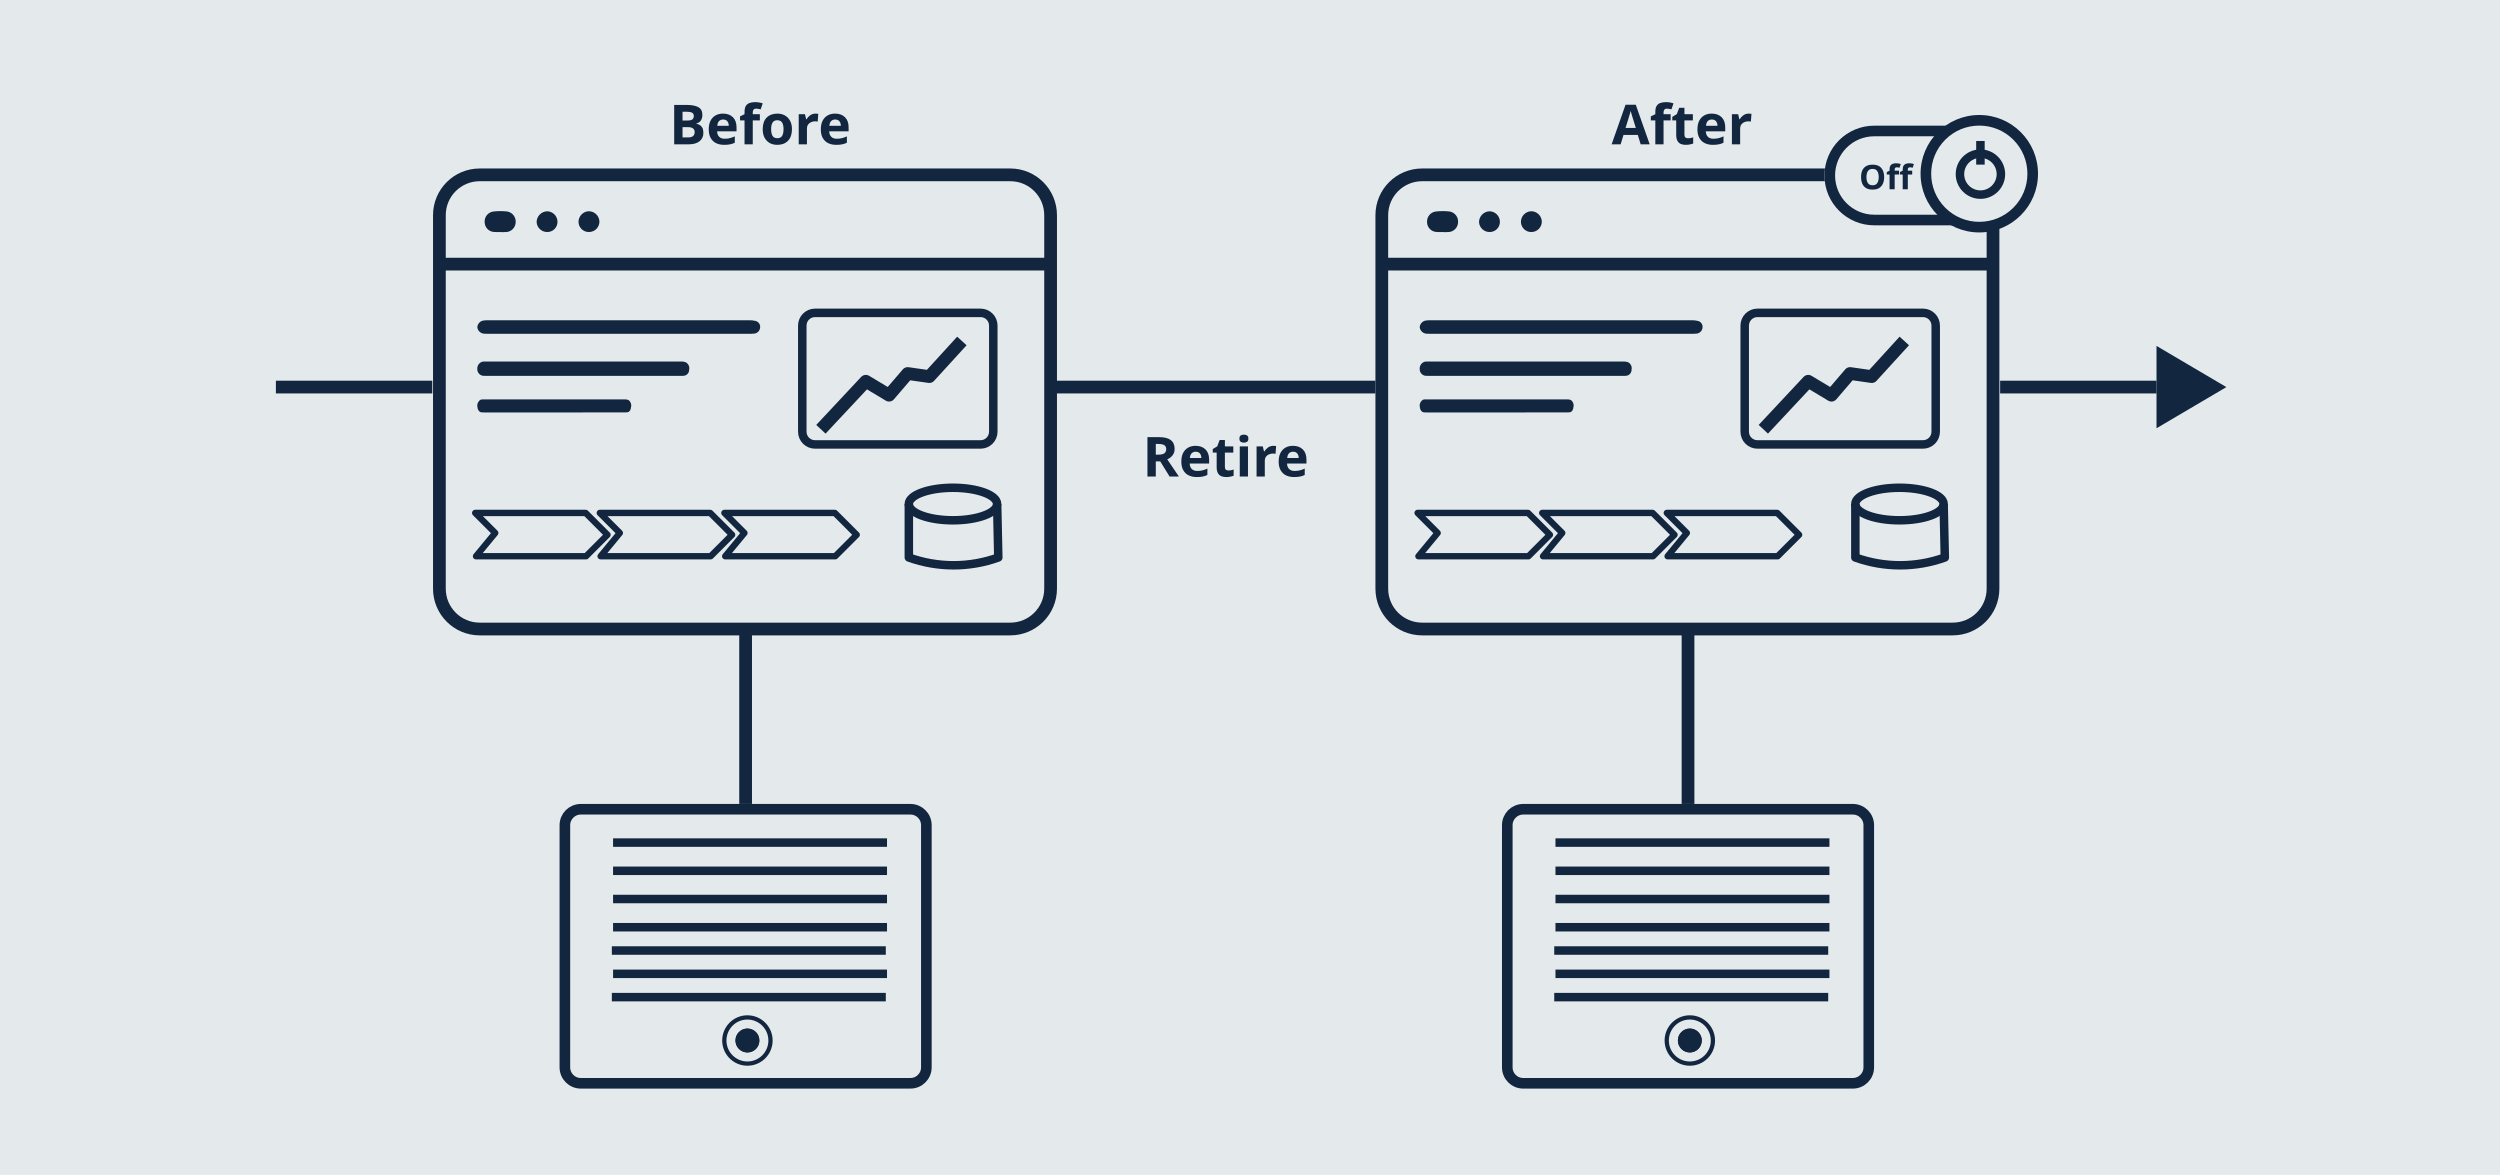
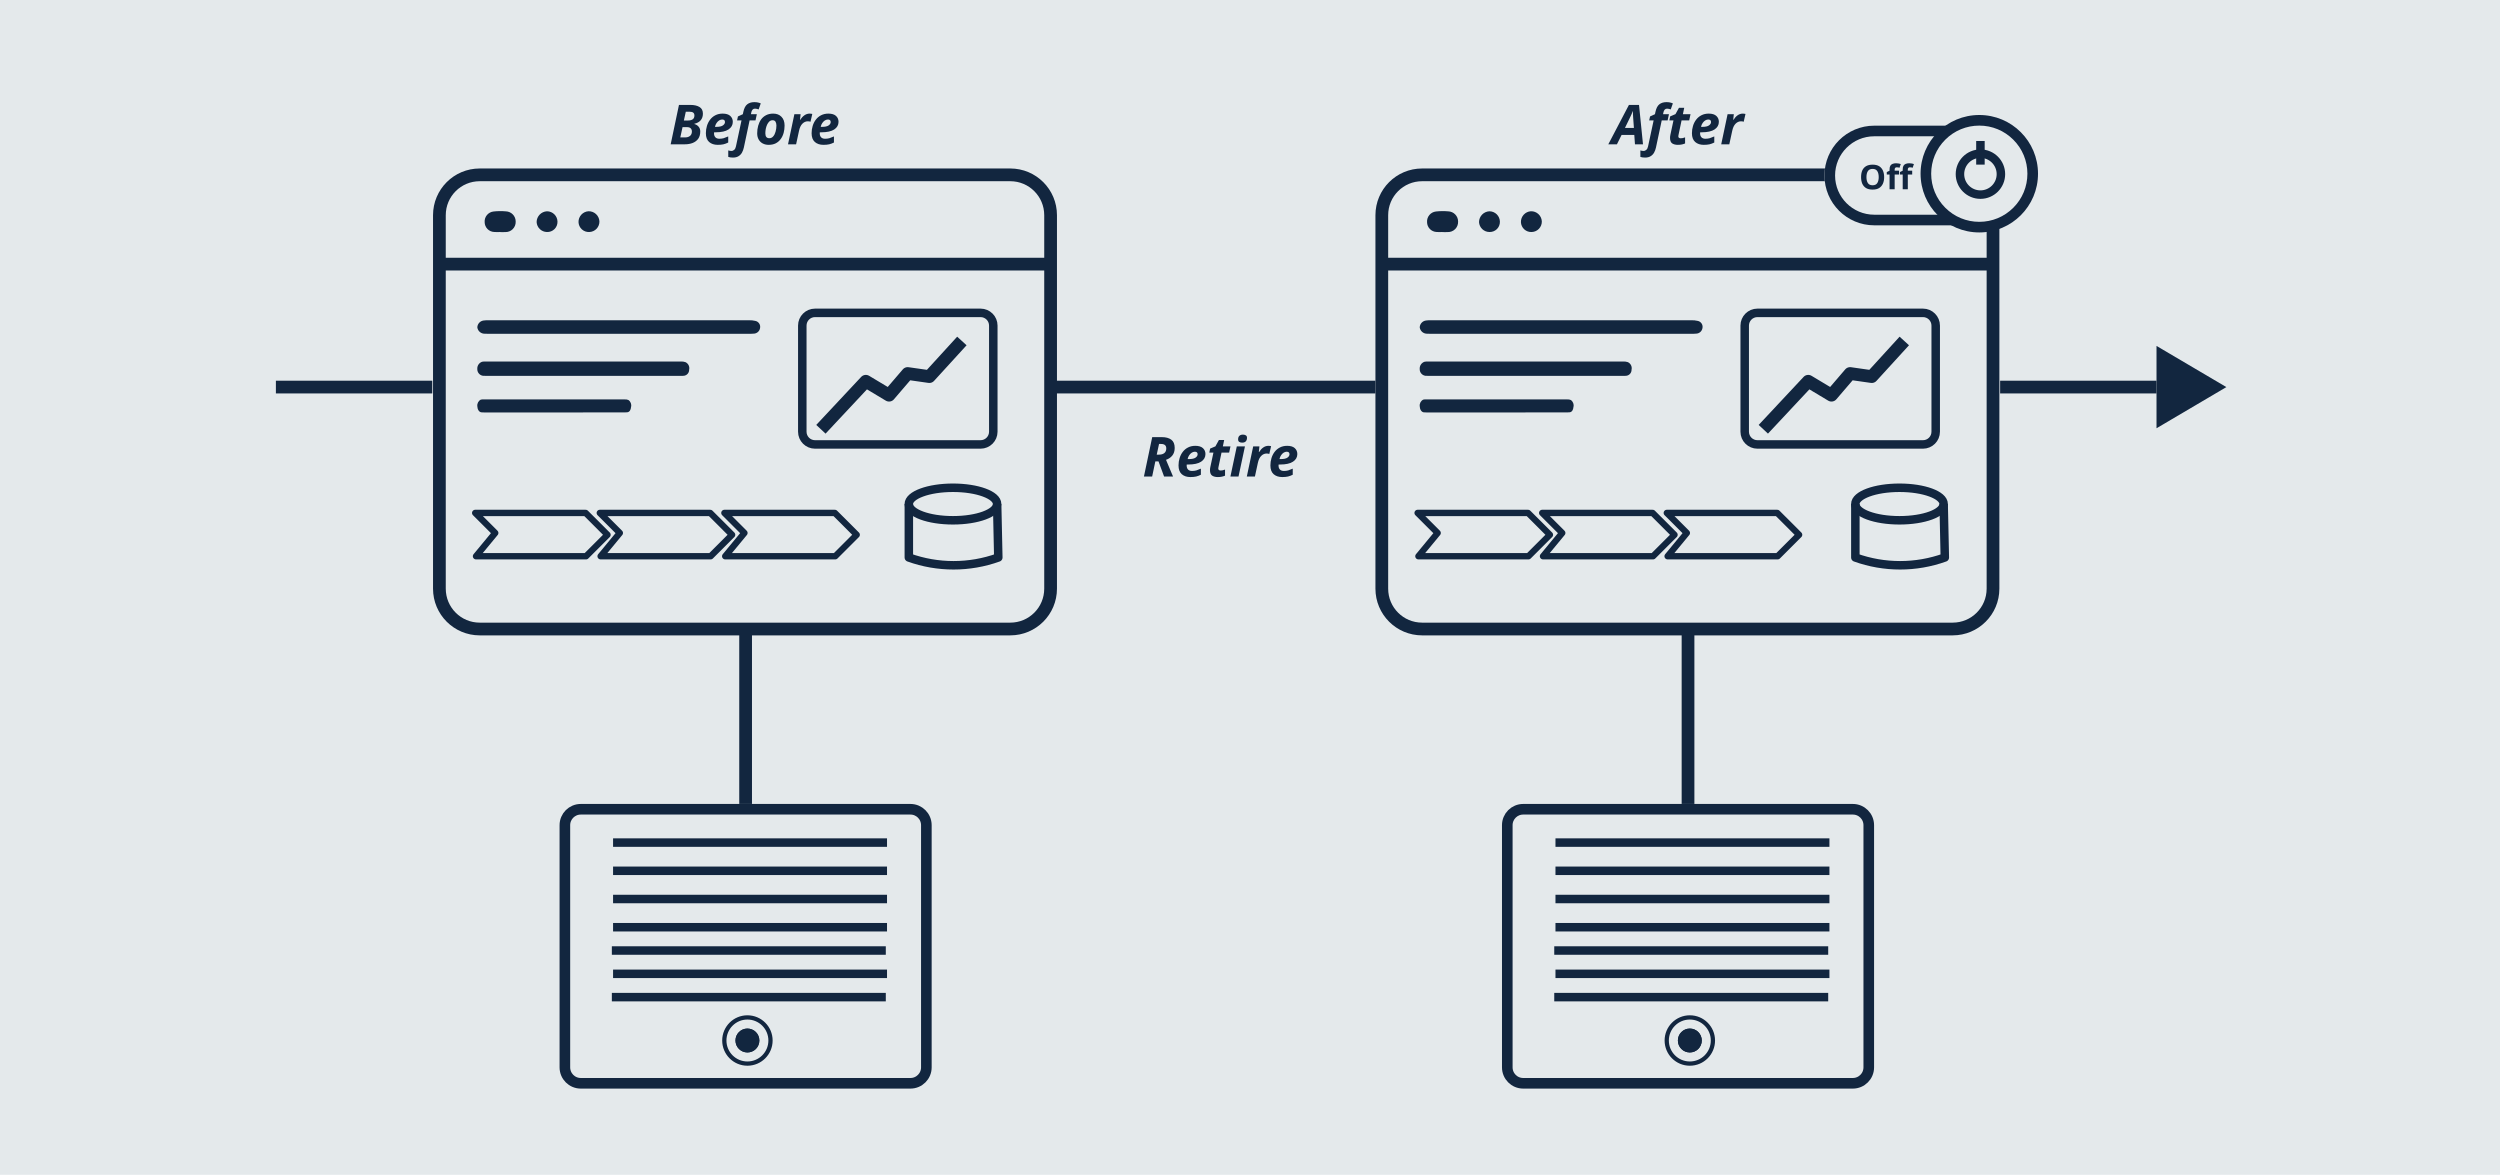
<svg xmlns="http://www.w3.org/2000/svg" width="589" height="276.785" viewBox="0 0 589 276.785">
-   <g id="Grupo_1075939" data-name="Grupo 1075939" transform="translate(-5334 7081)">
-     <rect id="Rectángulo_376434" data-name="Rectángulo 376434" width="589" height="276.785" transform="translate(5334 -7081)" fill="#e4e9eb" opacity="0.997" />
-     <g id="Grupo_1074657" data-name="Grupo 1074657" transform="translate(4964 -12512)">
-       <text id="Before" transform="translate(527.667 5465)" fill="#12263f" font-size="13" font-family="SegoeUI-Bold, Segoe UI" font-weight="700">
-         <tspan x="0" y="0">Before</tspan>
-       </text>
-       <text id="After" transform="translate(749.698 5465)" fill="#12263f" font-size="13" font-family="SegoeUI-Bold, Segoe UI" font-weight="700">
-         <tspan x="0" y="0">After</tspan>
-       </text>
-       <g id="Grupo_1074656" data-name="Grupo 1074656">
-         <g id="gbVqRU.tif" transform="translate(482.454 5480.738)">
-           <g id="Grupo_155512" data-name="Grupo 155512">
-             <path id="Trazado_197441" data-name="Trazado 197441" d="M-953.461,4764.263q-15.129,0-30.259,0c-.4,0-.8.006-1.192-.026a1.721,1.721,0,0,1-1.731-1.51,1.7,1.7,0,0,1,1.507-1.607,7,7,0,0,1,1.187-.053q30.638,0,61.277,0a5.4,5.4,0,0,1,1.491.142,1.426,1.426,0,0,1,1.156,1.687,1.555,1.555,0,0,1-1.554,1.326,11.74,11.74,0,0,1-1.3.038Q-938.169,4764.264-953.461,4764.263Z" transform="translate(986.644 -4735.351)" fill="#12263f" />
-             <path id="Trazado_197442" data-name="Trazado 197442" d="M-961.784,4800.792q-11.334,0-22.669,0a7.561,7.561,0,0,1-.893-.029,1.562,1.562,0,0,1-1.3-1.6,1.677,1.677,0,0,1,1.129-1.7,3.628,3.628,0,0,1,.889-.058q22.954,0,45.907,0a2.9,2.9,0,0,1,1.117.15,1.571,1.571,0,0,1,.867,1.79,1.4,1.4,0,0,1-1.164,1.409,6.281,6.281,0,0,1-.973.04Q-950.328,4800.793-961.784,4800.792Z" transform="translate(986.644 -4761.97)" fill="#12263f" />
-             <path id="Trazado_197443" data-name="Trazado 197443" d="M-968.6,4830.835h-16.454a4.63,4.63,0,0,1-.648-.025c-.536-.077-.923-.685-.941-1.451a1.548,1.548,0,0,1,.819-1.54,2.2,2.2,0,0,1,.646-.051q16.66,0,33.322,0a1.716,1.716,0,0,1,.811.138,1.532,1.532,0,0,1,.629,1.617c-.064.744-.358,1.177-.845,1.272a3.633,3.633,0,0,1-.706.036Q-960.283,4830.836-968.6,4830.835Z" transform="translate(986.643 -4783.402)" fill="#12263f" />
-             <path id="Trazado_197444" data-name="Trazado 197444" d="M-977.107,4680.012c-.431,0-.866.035-1.294-.007a2.339,2.339,0,0,1-2.265-2.33,2.362,2.362,0,0,1,2.1-2.5,14.55,14.55,0,0,1,2.873-.034,2.4,2.4,0,0,1,2.341,2.435,2.378,2.378,0,0,1-2.455,2.449c-.429.03-.863,0-1.295,0Z" transform="translate(982.395 -4675.086)" fill="#12263f" />
-             <path id="Trazado_197445" data-name="Trazado 197445" d="M-899.206,4677.549a2.455,2.455,0,0,1-2.368,2.535,2.422,2.422,0,0,1-2.558-2.33,2.518,2.518,0,0,1,2.354-2.563A2.514,2.514,0,0,1-899.206,4677.549Z" transform="translate(927.975 -4675.159)" fill="#12263f" />
-             <path id="Trazado_197446" data-name="Trazado 197446" d="M-933.367,4677.692a2.384,2.384,0,0,1-2.482,2.419,2.473,2.473,0,0,1-2.437-2.351,2.573,2.573,0,0,1,2.442-2.532A2.485,2.485,0,0,1-933.367,4677.692Z" transform="translate(952.259 -4675.187)" fill="#12263f" />
-           </g>
-         </g>
-         <path id="Trazado_197448" data-name="Trazado 197448" d="M-784.979,4931.383h25.924l5.051-5.052-5.147-5.146h-26.02l4.718,4.718Z" transform="translate(1325.84 630.664)" fill="none" stroke="#12263f" stroke-linejoin="round" stroke-width="1.5" />
-         <path id="Trazado_197449" data-name="Trazado 197449" d="M-886.574,4931.383h25.924l5.051-5.052-5.147-5.146h-26.02l4.718,4.718Z" transform="translate(1398.079 630.664)" fill="none" stroke="#12263f" stroke-linejoin="round" stroke-width="1.5" />
-         <path id="Trazado_197450" data-name="Trazado 197450" d="M-988.169,4931.383h25.925l5.051-5.052-5.147-5.146h-26.02l4.718,4.718Z" transform="translate(1470.318 630.664)" fill="none" stroke="#12263f" stroke-linejoin="round" stroke-width="1.5" />
-         <g id="Grupo_1074611" data-name="Grupo 1074611" transform="translate(39.447 793.693)">
-           <path id="Trazado_197451" data-name="Trazado 197451" d="M-634.8,4913.921v12.594a31.109,31.109,0,0,0,21.078,0l-.274-12.594" transform="translate(1179.475 -157.865)" fill="none" stroke="#12263f" stroke-linejoin="round" stroke-width="2" />
-           <ellipse id="Elipse_5993" data-name="Elipse 5993" cx="10.402" cy="3.832" rx="10.402" ry="3.832" transform="translate(544.67 4752.224)" fill="none" stroke="#12263f" stroke-linejoin="round" stroke-width="2" />
-         </g>
-         <g id="Grupo_1074649" data-name="Grupo 1074649" transform="translate(262.447 793.693)">
-           <path id="Trazado_197451-2" data-name="Trazado 197451" d="M-634.8,4913.921v12.594a31.109,31.109,0,0,0,21.078,0l-.274-12.594" transform="translate(1179.475 -157.865)" fill="none" stroke="#12263f" stroke-linejoin="round" stroke-width="2" />
-           <ellipse id="Elipse_5993-2" data-name="Elipse 5993" cx="10.402" cy="3.832" rx="10.402" ry="3.832" transform="translate(544.67 4752.224)" fill="none" stroke="#12263f" stroke-linejoin="round" stroke-width="2" />
-         </g>
-         <g id="Grupo_1074607" data-name="Grupo 1074607" transform="translate(39.447 793.693)">
-           <path id="Trazado_197452" data-name="Trazado 197452" d="M-706.488,4801.779l10.585-11.315,5.475,3.285,4.38-5.11,5.11.73,7.664-8.395" transform="translate(1230.446 -63.334)" fill="none" stroke="#12263f" stroke-linejoin="round" stroke-width="3" />
-           <g id="Rectángulo_376411" data-name="Rectángulo 376411" transform="translate(518.574 4710.017)" fill="none" stroke="#12263f" stroke-width="2">
-             <rect width="47" height="33" rx="4" stroke="none" />
-             <rect x="1" y="1" width="45" height="31" rx="3" fill="none" />
-           </g>
-         </g>
-         <path id="Trazado_197436" data-name="Trazado 197436" d="M-10419.125-6917.625h36.843" transform="translate(10854.125 12439.818)" fill="none" stroke="#12263f" stroke-width="3" />
-         <path id="Trazado_821989" data-name="Trazado 821989" d="M-10419.125-6917.625h36.843" transform="translate(11260.356 12439.818)" fill="none" stroke="#12263f" stroke-width="3" />
-         <path id="Trazado_197437" data-name="Trazado 197437" d="M0,0H42.069" transform="translate(545.667 5620.41) rotate(-90)" fill="none" stroke="#12263f" stroke-width="3" />
-         <path id="Trazado_197439" data-name="Trazado 197439" d="M-10419.125-6917.625h77.105" transform="translate(11036.072 12439.818)" fill="none" stroke="#12263f" stroke-width="3" />
-         <g id="Grupo_1074613" data-name="Grupo 1074613" transform="translate(39.447 796.693)">
-           <g id="Rectángulo_46384" data-name="Rectángulo 46384" transform="translate(462.388 4823.717)" fill="none" stroke="#12263f" stroke-width="2.5">
-             <rect width="87.664" height="67.064" rx="5" stroke="none" />
-             <rect x="1.25" y="1.25" width="85.164" height="64.564" rx="3.75" fill="none" />
-           </g>
-           <g id="Grupo_1074588" data-name="Grupo 1074588" transform="translate(474.703 4832.822)">
-             <path id="Trazado_197441-2" data-name="Trazado 197441" d="M-10088.652-6500.5h64.543" transform="translate(10088.94 6500.5)" fill="none" stroke="#12263f" stroke-width="2" />
-             <path id="Trazado_197443-2" data-name="Trazado 197443" d="M-10088.652-6500.5h64.543" transform="translate(10088.94 6513.792)" fill="none" stroke="#12263f" stroke-width="2" />
-             <path id="Trazado_197445-2" data-name="Trazado 197445" d="M-10088.652-6500.5h64.543" transform="translate(10088.652 6525.928)" fill="none" stroke="#12263f" stroke-width="2" />
-             <path id="Trazado_197447" data-name="Trazado 197447" d="M-10088.652-6500.5h64.543" transform="translate(10088.652 6536.908)" fill="none" stroke="#12263f" stroke-width="2" />
-             <path id="Trazado_197449-2" data-name="Trazado 197449" d="M-10088.652-6500.5h64.543" transform="translate(10088.94 6507.146)" fill="none" stroke="#12263f" stroke-width="2" />
-             <path id="Trazado_197451-3" data-name="Trazado 197451" d="M-10088.652-6500.5h64.543" transform="translate(10088.94 6520.438)" fill="none" stroke="#12263f" stroke-width="2" />
-             <path id="Trazado_197453" data-name="Trazado 197453" d="M-10088.652-6500.5h64.543" transform="translate(10088.94 6531.418)" fill="none" stroke="#12263f" stroke-width="2" />
-           </g>
-           <g id="Grupo_1074589" data-name="Grupo 1074589" transform="translate(500.703 4873.51)">
-             <g id="Elipse_5993-3" data-name="Elipse 5993" fill="none" stroke="#12263f" stroke-width="1">
-               <circle cx="5.941" cy="5.941" r="5.941" stroke="none" />
-               <circle cx="5.941" cy="5.941" r="5.441" fill="none" />
-             </g>
-             <g id="Elipse_5995" data-name="Elipse 5995" transform="translate(3.127 3.127)" fill="#12263f" stroke="#12263f" stroke-width="1">
-               <circle cx="2.814" cy="2.814" r="2.814" stroke="none" />
-               <circle cx="2.814" cy="2.814" r="2.314" fill="none" />
+   <g id="Grupo_1076387" data-name="Grupo 1076387" transform="translate(-5886 7081)">
+     <g id="Grupo_1075939" data-name="Grupo 1075939" transform="translate(552)">
+       <rect id="Rectángulo_376434" data-name="Rectángulo 376434" width="589" height="276.785" transform="translate(5334 -7081)" fill="#e4e9eb" opacity="0.997" />
+       <g id="Grupo_1074657" data-name="Grupo 1074657" transform="translate(4964 -12512)">
+         <text id="Before" transform="translate(527.667 5465)" fill="#12263f" font-size="13" font-family="SegoeUI-BoldItalic, Segoe UI" font-weight="700" font-style="italic">
+           <tspan x="0" y="0">Before</tspan>
+         </text>
+         <text id="After" transform="translate(749.698 5465)" fill="#12263f" font-size="13" font-family="SegoeUI-BoldItalic, Segoe UI" font-weight="700" font-style="italic">
+           <tspan x="0" y="0">After</tspan>
+         </text>
+         <g id="Grupo_1074656" data-name="Grupo 1074656">
+           <g id="gbVqRU.tif" transform="translate(482.454 5480.738)">
+             <g id="Grupo_155512" data-name="Grupo 155512">
+               <path id="Trazado_197441" data-name="Trazado 197441" d="M-953.461,4764.263q-15.129,0-30.259,0c-.4,0-.8.006-1.192-.026a1.721,1.721,0,0,1-1.731-1.51,1.7,1.7,0,0,1,1.507-1.607,7,7,0,0,1,1.187-.053q30.638,0,61.277,0a5.4,5.4,0,0,1,1.491.142,1.426,1.426,0,0,1,1.156,1.687,1.555,1.555,0,0,1-1.554,1.326,11.74,11.74,0,0,1-1.3.038Q-938.169,4764.264-953.461,4764.263Z" transform="translate(986.644 -4735.351)" fill="#12263f" />
+               <path id="Trazado_197442" data-name="Trazado 197442" d="M-961.784,4800.792q-11.334,0-22.669,0a7.561,7.561,0,0,1-.893-.029,1.562,1.562,0,0,1-1.3-1.6,1.677,1.677,0,0,1,1.129-1.7,3.628,3.628,0,0,1,.889-.058q22.954,0,45.907,0a2.9,2.9,0,0,1,1.117.15,1.571,1.571,0,0,1,.867,1.79,1.4,1.4,0,0,1-1.164,1.409,6.281,6.281,0,0,1-.973.04Q-950.328,4800.793-961.784,4800.792Z" transform="translate(986.644 -4761.97)" fill="#12263f" />
+               <path id="Trazado_197443" data-name="Trazado 197443" d="M-968.6,4830.835h-16.454a4.63,4.63,0,0,1-.648-.025c-.536-.077-.923-.685-.941-1.451a1.548,1.548,0,0,1,.819-1.54,2.2,2.2,0,0,1,.646-.051q16.66,0,33.322,0a1.716,1.716,0,0,1,.811.138,1.532,1.532,0,0,1,.629,1.617c-.064.744-.358,1.177-.845,1.272a3.633,3.633,0,0,1-.706.036Q-960.283,4830.836-968.6,4830.835Z" transform="translate(986.643 -4783.402)" fill="#12263f" />
+               <path id="Trazado_197444" data-name="Trazado 197444" d="M-977.107,4680.012c-.431,0-.866.035-1.294-.007a2.339,2.339,0,0,1-2.265-2.33,2.362,2.362,0,0,1,2.1-2.5,14.55,14.55,0,0,1,2.873-.034,2.4,2.4,0,0,1,2.341,2.435,2.378,2.378,0,0,1-2.455,2.449c-.429.03-.863,0-1.295,0Z" transform="translate(982.395 -4675.086)" fill="#12263f" />
+               <path id="Trazado_197445" data-name="Trazado 197445" d="M-899.206,4677.549a2.455,2.455,0,0,1-2.368,2.535,2.422,2.422,0,0,1-2.558-2.33,2.518,2.518,0,0,1,2.354-2.563A2.514,2.514,0,0,1-899.206,4677.549Z" transform="translate(927.975 -4675.159)" fill="#12263f" />
+               <path id="Trazado_197446" data-name="Trazado 197446" d="M-933.367,4677.692a2.384,2.384,0,0,1-2.482,2.419,2.473,2.473,0,0,1-2.437-2.351,2.573,2.573,0,0,1,2.442-2.532A2.485,2.485,0,0,1-933.367,4677.692Z" transform="translate(952.259 -4675.187)" fill="#12263f" />
            </g>
          </g>
-         </g>
-         <text id="Retire" transform="translate(639.165 5543.27)" fill="#12263f" font-size="13" font-family="SegoeUI-Bold, Segoe UI" font-weight="700">
-           <tspan x="0" y="0">Retire</tspan>
-         </text>
-         <g id="Rectángulo_376418" data-name="Rectángulo 376418" transform="translate(472.021 5470.694)" fill="none" stroke="#12263f" stroke-width="3">
-           <rect width="147" height="110" rx="11" stroke="none" />
-           <rect x="1.5" y="1.5" width="144" height="107" rx="9.5" fill="none" />
-         </g>
-         <path id="Trazado_821950" data-name="Trazado 821950" d="M4061.071-8379.466h144.3" transform="translate(-3587.494 13872.694)" fill="none" stroke="#12263f" stroke-width="3" />
-         <g id="gbVqRU.tif-2" data-name="gbVqRU.tif" transform="translate(704.485 5480.738)">
-           <g id="Grupo_155512-2" data-name="Grupo 155512">
-             <path id="Trazado_197441-3" data-name="Trazado 197441" d="M-953.461,4764.263q-15.129,0-30.259,0c-.4,0-.8.006-1.192-.026a1.721,1.721,0,0,1-1.731-1.51,1.7,1.7,0,0,1,1.507-1.607,7,7,0,0,1,1.187-.053q30.638,0,61.277,0a5.4,5.4,0,0,1,1.491.142,1.426,1.426,0,0,1,1.156,1.687,1.555,1.555,0,0,1-1.554,1.326,11.74,11.74,0,0,1-1.3.038Q-938.169,4764.264-953.461,4764.263Z" transform="translate(986.644 -4735.351)" fill="#12263f" />
-             <path id="Trazado_197442-2" data-name="Trazado 197442" d="M-961.784,4800.792q-11.334,0-22.669,0a7.561,7.561,0,0,1-.893-.029,1.562,1.562,0,0,1-1.3-1.6,1.677,1.677,0,0,1,1.129-1.7,3.628,3.628,0,0,1,.889-.058q22.954,0,45.907,0a2.9,2.9,0,0,1,1.117.15,1.571,1.571,0,0,1,.867,1.79,1.4,1.4,0,0,1-1.164,1.409,6.281,6.281,0,0,1-.973.04Q-950.328,4800.793-961.784,4800.792Z" transform="translate(986.644 -4761.97)" fill="#12263f" />
-             <path id="Trazado_197443-3" data-name="Trazado 197443" d="M-968.6,4830.835h-16.454a4.63,4.63,0,0,1-.648-.025c-.536-.077-.923-.685-.941-1.451a1.548,1.548,0,0,1,.819-1.54,2.2,2.2,0,0,1,.646-.051q16.66,0,33.322,0a1.716,1.716,0,0,1,.811.138,1.532,1.532,0,0,1,.629,1.617c-.064.744-.358,1.177-.845,1.272a3.633,3.633,0,0,1-.706.036Q-960.283,4830.836-968.6,4830.835Z" transform="translate(986.643 -4783.402)" fill="#12263f" />
-             <path id="Trazado_197444-2" data-name="Trazado 197444" d="M-977.107,4680.012c-.431,0-.866.035-1.294-.007a2.339,2.339,0,0,1-2.265-2.33,2.362,2.362,0,0,1,2.1-2.5,14.55,14.55,0,0,1,2.873-.034,2.4,2.4,0,0,1,2.341,2.435,2.378,2.378,0,0,1-2.455,2.449c-.429.03-.863,0-1.295,0Z" transform="translate(982.395 -4675.086)" fill="#12263f" />
-             <path id="Trazado_197445-3" data-name="Trazado 197445" d="M-899.206,4677.549a2.455,2.455,0,0,1-2.368,2.535,2.422,2.422,0,0,1-2.558-2.33,2.518,2.518,0,0,1,2.354-2.563A2.514,2.514,0,0,1-899.206,4677.549Z" transform="translate(927.975 -4675.159)" fill="#12263f" />
-             <path id="Trazado_197446-2" data-name="Trazado 197446" d="M-933.367,4677.692a2.384,2.384,0,0,1-2.482,2.419,2.473,2.473,0,0,1-2.437-2.351,2.573,2.573,0,0,1,2.442-2.532A2.485,2.485,0,0,1-933.367,4677.692Z" transform="translate(952.259 -4675.187)" fill="#12263f" />
+           <path id="Trazado_197448" data-name="Trazado 197448" d="M-784.979,4931.383h25.924l5.051-5.052-5.147-5.146h-26.02l4.718,4.718Z" transform="translate(1325.84 630.664)" fill="none" stroke="#12263f" stroke-linejoin="round" stroke-width="1.5" />
+           <path id="Trazado_197449" data-name="Trazado 197449" d="M-886.574,4931.383h25.924l5.051-5.052-5.147-5.146h-26.02l4.718,4.718Z" transform="translate(1398.079 630.664)" fill="none" stroke="#12263f" stroke-linejoin="round" stroke-width="1.5" />
+           <path id="Trazado_197450" data-name="Trazado 197450" d="M-988.169,4931.383h25.925l5.051-5.052-5.147-5.146h-26.02l4.718,4.718Z" transform="translate(1470.318 630.664)" fill="none" stroke="#12263f" stroke-linejoin="round" stroke-width="1.5" />
+           <g id="Grupo_1074611" data-name="Grupo 1074611" transform="translate(39.447 793.693)">
+             <path id="Trazado_197451" data-name="Trazado 197451" d="M-634.8,4913.921v12.594a31.109,31.109,0,0,0,21.078,0l-.274-12.594" transform="translate(1179.475 -157.865)" fill="none" stroke="#12263f" stroke-linejoin="round" stroke-width="2" />
+             <ellipse id="Elipse_5993" data-name="Elipse 5993" cx="10.402" cy="3.832" rx="10.402" ry="3.832" transform="translate(544.67 4752.224)" fill="none" stroke="#12263f" stroke-linejoin="round" stroke-width="2" />
          </g>
-         </g>
-         <path id="Trazado_821984" data-name="Trazado 821984" d="M-784.979,4931.383h25.924l5.051-5.052-5.147-5.146h-26.02l4.718,4.718Z" transform="translate(1547.871 630.664)" fill="none" stroke="#12263f" stroke-linejoin="round" stroke-width="1.5" />
-         <path id="Trazado_821985" data-name="Trazado 821985" d="M-886.574,4931.383h25.924l5.051-5.052-5.147-5.146h-26.02l4.718,4.718Z" transform="translate(1620.11 630.664)" fill="none" stroke="#12263f" stroke-linejoin="round" stroke-width="1.5" />
-         <path id="Trazado_821988" data-name="Trazado 821988" d="M-988.169,4931.383h25.925l5.051-5.052-5.147-5.146h-26.02l4.718,4.718Z" transform="translate(1692.35 630.664)" fill="none" stroke="#12263f" stroke-linejoin="round" stroke-width="1.5" />
-         <g id="Grupo_1074643" data-name="Grupo 1074643" transform="translate(261.479 793.693)">
-           <path id="Trazado_197452-2" data-name="Trazado 197452" d="M-706.488,4801.779l10.585-11.315,5.475,3.285,4.38-5.11,5.11.73,7.664-8.395" transform="translate(1230.446 -63.334)" fill="none" stroke="#12263f" stroke-linejoin="round" stroke-width="3" />
-           <g id="Rectángulo_376411-2" data-name="Rectángulo 376411" transform="translate(518.574 4710.017)" fill="none" stroke="#12263f" stroke-width="2">
-             <rect width="47" height="33" rx="4" stroke="none" />
-             <rect x="1" y="1" width="45" height="31" rx="3" fill="none" />
+           <g id="Grupo_1074649" data-name="Grupo 1074649" transform="translate(262.447 793.693)">
+             <path id="Trazado_197451-2" data-name="Trazado 197451" d="M-634.8,4913.921v12.594a31.109,31.109,0,0,0,21.078,0l-.274-12.594" transform="translate(1179.475 -157.865)" fill="none" stroke="#12263f" stroke-linejoin="round" stroke-width="2" />
+             <ellipse id="Elipse_5993-2" data-name="Elipse 5993" cx="10.402" cy="3.832" rx="10.402" ry="3.832" transform="translate(544.67 4752.224)" fill="none" stroke="#12263f" stroke-linejoin="round" stroke-width="2" />
          </g>
-         </g>
-         <path id="Trazado_821986" data-name="Trazado 821986" d="M0,0H42.069" transform="translate(767.698 5620.41) rotate(-90)" fill="none" stroke="#12263f" stroke-width="3" />
-         <g id="Grupo_1074642" data-name="Grupo 1074642" transform="translate(261.479 796.693)">
-           <g id="Rectángulo_46384-2" data-name="Rectángulo 46384" transform="translate(462.388 4823.717)" fill="none" stroke="#12263f" stroke-width="2.5">
-             <rect width="87.664" height="67.064" rx="5" stroke="none" />
-             <rect x="1.25" y="1.25" width="85.164" height="64.564" rx="3.75" fill="none" />
-           </g>
-           <g id="Grupo_1074588-2" data-name="Grupo 1074588" transform="translate(474.703 4832.822)">
-             <path id="Trazado_197441-4" data-name="Trazado 197441" d="M-10088.652-6500.5h64.543" transform="translate(10088.94 6500.5)" fill="none" stroke="#12263f" stroke-width="2" />
-             <path id="Trazado_197443-4" data-name="Trazado 197443" d="M-10088.652-6500.5h64.543" transform="translate(10088.94 6513.792)" fill="none" stroke="#12263f" stroke-width="2" />
-             <path id="Trazado_197445-4" data-name="Trazado 197445" d="M-10088.652-6500.5h64.543" transform="translate(10088.652 6525.928)" fill="none" stroke="#12263f" stroke-width="2" />
-             <path id="Trazado_197447-2" data-name="Trazado 197447" d="M-10088.652-6500.5h64.543" transform="translate(10088.652 6536.908)" fill="none" stroke="#12263f" stroke-width="2" />
-             <path id="Trazado_197449-3" data-name="Trazado 197449" d="M-10088.652-6500.5h64.543" transform="translate(10088.94 6507.146)" fill="none" stroke="#12263f" stroke-width="2" />
-             <path id="Trazado_197451-4" data-name="Trazado 197451" d="M-10088.652-6500.5h64.543" transform="translate(10088.94 6520.438)" fill="none" stroke="#12263f" stroke-width="2" />
-             <path id="Trazado_197453-2" data-name="Trazado 197453" d="M-10088.652-6500.5h64.543" transform="translate(10088.94 6531.418)" fill="none" stroke="#12263f" stroke-width="2" />
-           </g>
-           <g id="Grupo_1074589-2" data-name="Grupo 1074589" transform="translate(500.703 4873.51)">
-             <g id="Elipse_5993-4" data-name="Elipse 5993" fill="none" stroke="#12263f" stroke-width="1">
-               <circle cx="5.941" cy="5.941" r="5.941" stroke="none" />
-               <circle cx="5.941" cy="5.941" r="5.441" fill="none" />
-             </g>
-             <g id="Elipse_5995-2" data-name="Elipse 5995" transform="translate(3.127 3.127)" fill="#12263f" stroke="#12263f" stroke-width="1">
-               <circle cx="2.814" cy="2.814" r="2.814" stroke="none" />
-               <circle cx="2.814" cy="2.814" r="2.314" fill="none" />
+           <g id="Grupo_1074607" data-name="Grupo 1074607" transform="translate(39.447 793.693)">
+             <path id="Trazado_197452" data-name="Trazado 197452" d="M-706.488,4801.779l10.585-11.315,5.475,3.285,4.38-5.11,5.11.73,7.664-8.395" transform="translate(1230.446 -63.334)" fill="none" stroke="#12263f" stroke-linejoin="round" stroke-width="3" />
+             <g id="Rectángulo_376411" data-name="Rectángulo 376411" transform="translate(518.574 4710.017)" fill="none" stroke="#12263f" stroke-width="2">
+               <rect width="47" height="33" rx="4" stroke="none" />
+               <rect x="1" y="1" width="45" height="31" rx="3" fill="none" />
            </g>
          </g>
+           <path id="Trazado_197436" data-name="Trazado 197436" d="M-10419.125-6917.625h36.843" transform="translate(10854.125 12439.818)" fill="none" stroke="#12263f" stroke-width="3" />
+           <path id="Trazado_821989" data-name="Trazado 821989" d="M-10419.125-6917.625h36.843" transform="translate(11260.356 12439.818)" fill="none" stroke="#12263f" stroke-width="3" />
+           <path id="Trazado_197437" data-name="Trazado 197437" d="M0,0H42.069" transform="translate(545.667 5620.41) rotate(-90)" fill="none" stroke="#12263f" stroke-width="3" />
+           <path id="Trazado_197439" data-name="Trazado 197439" d="M-10419.125-6917.625h77.105" transform="translate(11036.072 12439.818)" fill="none" stroke="#12263f" stroke-width="3" />
+           <g id="Grupo_1074613" data-name="Grupo 1074613" transform="translate(39.447 796.693)">
+             <g id="Rectángulo_46384" data-name="Rectángulo 46384" transform="translate(462.388 4823.717)" fill="none" stroke="#12263f" stroke-width="2.5">
+               <rect width="87.664" height="67.064" rx="5" stroke="none" />
+               <rect x="1.25" y="1.25" width="85.164" height="64.564" rx="3.75" fill="none" />
+             </g>
+             <g id="Grupo_1074588" data-name="Grupo 1074588" transform="translate(474.703 4832.822)">
+               <path id="Trazado_197441-2" data-name="Trazado 197441" d="M-10088.652-6500.5h64.543" transform="translate(10088.94 6500.5)" fill="none" stroke="#12263f" stroke-width="2" />
+               <path id="Trazado_197443-2" data-name="Trazado 197443" d="M-10088.652-6500.5h64.543" transform="translate(10088.94 6513.792)" fill="none" stroke="#12263f" stroke-width="2" />
+               <path id="Trazado_197445-2" data-name="Trazado 197445" d="M-10088.652-6500.5h64.543" transform="translate(10088.652 6525.928)" fill="none" stroke="#12263f" stroke-width="2" />
+               <path id="Trazado_197447" data-name="Trazado 197447" d="M-10088.652-6500.5h64.543" transform="translate(10088.652 6536.908)" fill="none" stroke="#12263f" stroke-width="2" />
+               <path id="Trazado_197449-2" data-name="Trazado 197449" d="M-10088.652-6500.5h64.543" transform="translate(10088.94 6507.146)" fill="none" stroke="#12263f" stroke-width="2" />
+               <path id="Trazado_197451-3" data-name="Trazado 197451" d="M-10088.652-6500.5h64.543" transform="translate(10088.94 6520.438)" fill="none" stroke="#12263f" stroke-width="2" />
+               <path id="Trazado_197453" data-name="Trazado 197453" d="M-10088.652-6500.5h64.543" transform="translate(10088.94 6531.418)" fill="none" stroke="#12263f" stroke-width="2" />
+             </g>
+             <g id="Grupo_1074589" data-name="Grupo 1074589" transform="translate(500.703 4873.51)">
+               <g id="Elipse_5993-3" data-name="Elipse 5993" fill="none" stroke="#12263f" stroke-width="1">
+                 <circle cx="5.941" cy="5.941" r="5.941" stroke="none" />
+                 <circle cx="5.941" cy="5.941" r="5.441" fill="none" />
+               </g>
+               <g id="Elipse_5995" data-name="Elipse 5995" transform="translate(3.127 3.127)" fill="#12263f" stroke="#12263f" stroke-width="1">
+                 <circle cx="2.814" cy="2.814" r="2.814" stroke="none" />
+                 <circle cx="2.814" cy="2.814" r="2.314" fill="none" />
+               </g>
+             </g>
+           </g>
+           <text id="Retire" transform="translate(639.165 5543.27)" fill="#12263f" font-size="13" font-family="SegoeUI-BoldItalic, Segoe UI" font-weight="700" font-style="italic">
+             <tspan x="0" y="0">Retire</tspan>
+           </text>
+           <g id="Rectángulo_376418" data-name="Rectángulo 376418" transform="translate(472.021 5470.694)" fill="none" stroke="#12263f" stroke-width="3">
+             <rect width="147" height="110" rx="11" stroke="none" />
+             <rect x="1.5" y="1.5" width="144" height="107" rx="9.5" fill="none" />
+           </g>
+           <path id="Trazado_821950" data-name="Trazado 821950" d="M4061.071-8379.466h144.3" transform="translate(-3587.494 13872.694)" fill="none" stroke="#12263f" stroke-width="3" />
+           <g id="gbVqRU.tif-2" data-name="gbVqRU.tif" transform="translate(704.485 5480.738)">
+             <g id="Grupo_155512-2" data-name="Grupo 155512">
+               <path id="Trazado_197441-3" data-name="Trazado 197441" d="M-953.461,4764.263q-15.129,0-30.259,0c-.4,0-.8.006-1.192-.026a1.721,1.721,0,0,1-1.731-1.51,1.7,1.7,0,0,1,1.507-1.607,7,7,0,0,1,1.187-.053q30.638,0,61.277,0a5.4,5.4,0,0,1,1.491.142,1.426,1.426,0,0,1,1.156,1.687,1.555,1.555,0,0,1-1.554,1.326,11.74,11.74,0,0,1-1.3.038Q-938.169,4764.264-953.461,4764.263Z" transform="translate(986.644 -4735.351)" fill="#12263f" />
+               <path id="Trazado_197442-2" data-name="Trazado 197442" d="M-961.784,4800.792q-11.334,0-22.669,0a7.561,7.561,0,0,1-.893-.029,1.562,1.562,0,0,1-1.3-1.6,1.677,1.677,0,0,1,1.129-1.7,3.628,3.628,0,0,1,.889-.058q22.954,0,45.907,0a2.9,2.9,0,0,1,1.117.15,1.571,1.571,0,0,1,.867,1.79,1.4,1.4,0,0,1-1.164,1.409,6.281,6.281,0,0,1-.973.04Q-950.328,4800.793-961.784,4800.792Z" transform="translate(986.644 -4761.97)" fill="#12263f" />
+               <path id="Trazado_197443-3" data-name="Trazado 197443" d="M-968.6,4830.835h-16.454a4.63,4.63,0,0,1-.648-.025c-.536-.077-.923-.685-.941-1.451a1.548,1.548,0,0,1,.819-1.54,2.2,2.2,0,0,1,.646-.051q16.66,0,33.322,0a1.716,1.716,0,0,1,.811.138,1.532,1.532,0,0,1,.629,1.617c-.064.744-.358,1.177-.845,1.272a3.633,3.633,0,0,1-.706.036Q-960.283,4830.836-968.6,4830.835Z" transform="translate(986.643 -4783.402)" fill="#12263f" />
+               <path id="Trazado_197444-2" data-name="Trazado 197444" d="M-977.107,4680.012c-.431,0-.866.035-1.294-.007a2.339,2.339,0,0,1-2.265-2.33,2.362,2.362,0,0,1,2.1-2.5,14.55,14.55,0,0,1,2.873-.034,2.4,2.4,0,0,1,2.341,2.435,2.378,2.378,0,0,1-2.455,2.449c-.429.03-.863,0-1.295,0Z" transform="translate(982.395 -4675.086)" fill="#12263f" />
+               <path id="Trazado_197445-3" data-name="Trazado 197445" d="M-899.206,4677.549a2.455,2.455,0,0,1-2.368,2.535,2.422,2.422,0,0,1-2.558-2.33,2.518,2.518,0,0,1,2.354-2.563A2.514,2.514,0,0,1-899.206,4677.549Z" transform="translate(927.975 -4675.159)" fill="#12263f" />
+               <path id="Trazado_197446-2" data-name="Trazado 197446" d="M-933.367,4677.692a2.384,2.384,0,0,1-2.482,2.419,2.473,2.473,0,0,1-2.437-2.351,2.573,2.573,0,0,1,2.442-2.532A2.485,2.485,0,0,1-933.367,4677.692Z" transform="translate(952.259 -4675.187)" fill="#12263f" />
+             </g>
+           </g>
+           <path id="Trazado_821984" data-name="Trazado 821984" d="M-784.979,4931.383h25.924l5.051-5.052-5.147-5.146h-26.02l4.718,4.718Z" transform="translate(1547.871 630.664)" fill="none" stroke="#12263f" stroke-linejoin="round" stroke-width="1.5" />
+           <path id="Trazado_821985" data-name="Trazado 821985" d="M-886.574,4931.383h25.924l5.051-5.052-5.147-5.146h-26.02l4.718,4.718Z" transform="translate(1620.11 630.664)" fill="none" stroke="#12263f" stroke-linejoin="round" stroke-width="1.5" />
+           <path id="Trazado_821988" data-name="Trazado 821988" d="M-988.169,4931.383h25.925l5.051-5.052-5.147-5.146h-26.02l4.718,4.718Z" transform="translate(1692.35 630.664)" fill="none" stroke="#12263f" stroke-linejoin="round" stroke-width="1.5" />
+           <g id="Grupo_1074643" data-name="Grupo 1074643" transform="translate(261.479 793.693)">
+             <path id="Trazado_197452-2" data-name="Trazado 197452" d="M-706.488,4801.779l10.585-11.315,5.475,3.285,4.38-5.11,5.11.73,7.664-8.395" transform="translate(1230.446 -63.334)" fill="none" stroke="#12263f" stroke-linejoin="round" stroke-width="3" />
+             <g id="Rectángulo_376411-2" data-name="Rectángulo 376411" transform="translate(518.574 4710.017)" fill="none" stroke="#12263f" stroke-width="2">
+               <rect width="47" height="33" rx="4" stroke="none" />
+               <rect x="1" y="1" width="45" height="31" rx="3" fill="none" />
+             </g>
+           </g>
+           <path id="Trazado_821986" data-name="Trazado 821986" d="M0,0H42.069" transform="translate(767.698 5620.41) rotate(-90)" fill="none" stroke="#12263f" stroke-width="3" />
+           <g id="Grupo_1074642" data-name="Grupo 1074642" transform="translate(261.479 796.693)">
+             <g id="Rectángulo_46384-2" data-name="Rectángulo 46384" transform="translate(462.388 4823.717)" fill="none" stroke="#12263f" stroke-width="2.5">
+               <rect width="87.664" height="67.064" rx="5" stroke="none" />
+               <rect x="1.25" y="1.25" width="85.164" height="64.564" rx="3.75" fill="none" />
+             </g>
+             <g id="Grupo_1074588-2" data-name="Grupo 1074588" transform="translate(474.703 4832.822)">
+               <path id="Trazado_197441-4" data-name="Trazado 197441" d="M-10088.652-6500.5h64.543" transform="translate(10088.94 6500.5)" fill="none" stroke="#12263f" stroke-width="2" />
+               <path id="Trazado_197443-4" data-name="Trazado 197443" d="M-10088.652-6500.5h64.543" transform="translate(10088.94 6513.792)" fill="none" stroke="#12263f" stroke-width="2" />
+               <path id="Trazado_197445-4" data-name="Trazado 197445" d="M-10088.652-6500.5h64.543" transform="translate(10088.652 6525.928)" fill="none" stroke="#12263f" stroke-width="2" />
+               <path id="Trazado_197447-2" data-name="Trazado 197447" d="M-10088.652-6500.5h64.543" transform="translate(10088.652 6536.908)" fill="none" stroke="#12263f" stroke-width="2" />
+               <path id="Trazado_197449-3" data-name="Trazado 197449" d="M-10088.652-6500.5h64.543" transform="translate(10088.94 6507.146)" fill="none" stroke="#12263f" stroke-width="2" />
+               <path id="Trazado_197451-4" data-name="Trazado 197451" d="M-10088.652-6500.5h64.543" transform="translate(10088.94 6520.438)" fill="none" stroke="#12263f" stroke-width="2" />
+               <path id="Trazado_197453-2" data-name="Trazado 197453" d="M-10088.652-6500.5h64.543" transform="translate(10088.94 6531.418)" fill="none" stroke="#12263f" stroke-width="2" />
+             </g>
+             <g id="Grupo_1074589-2" data-name="Grupo 1074589" transform="translate(500.703 4873.51)">
+               <g id="Elipse_5993-4" data-name="Elipse 5993" fill="none" stroke="#12263f" stroke-width="1">
+                 <circle cx="5.941" cy="5.941" r="5.941" stroke="none" />
+                 <circle cx="5.941" cy="5.941" r="5.441" fill="none" />
+               </g>
+               <g id="Elipse_5995-2" data-name="Elipse 5995" transform="translate(3.127 3.127)" fill="#12263f" stroke="#12263f" stroke-width="1">
+                 <circle cx="2.814" cy="2.814" r="2.814" stroke="none" />
+                 <circle cx="2.814" cy="2.814" r="2.314" fill="none" />
+               </g>
+             </g>
+           </g>
+           <g id="Rectángulo_376435" data-name="Rectángulo 376435" transform="translate(694.053 5470.694)" fill="none" stroke="#12263f" stroke-width="3">
+             <rect width="147" height="110" rx="11" stroke="none" />
+             <rect x="1.5" y="1.5" width="144" height="107" rx="9.5" fill="none" />
+           </g>
+           <path id="Trazado_821987" data-name="Trazado 821987" d="M4061.071-8379.466h144.3" transform="translate(-3365.463 13872.694)" fill="none" stroke="#12263f" stroke-width="3" />
+           <g id="Grupo_1074646" data-name="Grupo 1074646" transform="translate(25.845 -47.746)">
+             <g id="Rectángulo_376436" data-name="Rectángulo 376436" transform="translate(774 5508.354)" fill="#e4e9eb" stroke="#12263f" stroke-width="2.5">
+               <rect width="43.603" height="23.478" rx="11.739" stroke="none" />
+               <rect x="1.25" y="1.25" width="41.103" height="20.978" rx="10.489" fill="none" />
+             </g>
+             <g id="Trazado_821991" data-name="Trazado 821991" transform="translate(796.64 5505.839)" fill="#e4e9eb">
+               <path d="M 13.835 26.421 C 10.474 26.421 7.313 25.112 4.936 22.735 C 2.559 20.358 1.25 17.197 1.25 13.835 C 1.25 10.474 2.559 7.313 4.936 4.936 C 7.313 2.559 10.474 1.25 13.835 1.25 C 17.197 1.25 20.358 2.559 22.735 4.936 C 25.112 7.313 26.421 10.474 26.421 13.835 C 26.421 17.197 25.112 20.358 22.735 22.735 C 20.358 25.112 17.197 26.421 13.835 26.421 Z" stroke="none" />
+               <path d="M 13.835 2.5 C 10.808 2.5 7.961 3.679 5.82 5.82 C 3.679 7.961 2.5 10.808 2.5 13.835 C 2.5 16.863 3.679 19.71 5.82 21.851 C 7.961 23.992 10.808 25.171 13.835 25.171 C 16.863 25.171 19.71 23.992 21.851 21.851 C 23.992 19.71 25.171 16.863 25.171 13.835 C 25.171 10.808 23.992 7.961 21.851 5.82 C 19.71 3.679 16.863 2.5 13.835 2.5 M 13.835 0 C 21.477 0 27.671 6.194 27.671 13.835 C 27.671 21.477 21.477 27.671 13.835 27.671 C 6.194 27.671 0 21.477 0 13.835 C 0 6.194 6.194 0 13.835 0 Z" stroke="none" fill="#12263f" />
+             </g>
+             <g id="Grupo_1074645" data-name="Grupo 1074645" transform="translate(804.919 5511.96)">
+               <g id="Elipse_10497" data-name="Elipse 10497" transform="translate(0 1.988)" fill="#e4e9eb" stroke="#12263f" stroke-width="2">
+                 <circle cx="5.825" cy="5.825" r="5.825" stroke="none" />
+                 <circle cx="5.825" cy="5.825" r="4.825" fill="none" />
+               </g>
+               <path id="Trazado_821990" data-name="Trazado 821990" d="M-9935-6639.1v5.568" transform="translate(9940.825 6639.102)" fill="none" stroke="#12263f" stroke-width="2" />
+             </g>
+             <text id="Off" transform="translate(782.155 5523.335)" fill="#12263f" font-size="8" font-family="SegoeUI-Bold, Segoe UI" font-weight="700">
+               <tspan x="0" y="0">Off</tspan>
+             </text>
+           </g>
+           <path id="Polígono_88" data-name="Polígono 88" d="M9.7,0l9.7,16.457H0Z" transform="translate(894.531 5512.498) rotate(90)" fill="#12263f" />
        </g>
-         <g id="Rectángulo_376435" data-name="Rectángulo 376435" transform="translate(694.053 5470.694)" fill="none" stroke="#12263f" stroke-width="3">
-           <rect width="147" height="110" rx="11" stroke="none" />
-           <rect x="1.5" y="1.5" width="144" height="107" rx="9.5" fill="none" />
-         </g>
-         <path id="Trazado_821987" data-name="Trazado 821987" d="M4061.071-8379.466h144.3" transform="translate(-3365.463 13872.694)" fill="none" stroke="#12263f" stroke-width="3" />
-         <g id="Grupo_1074646" data-name="Grupo 1074646" transform="translate(25.845 -47.746)">
-           <g id="Rectángulo_376436" data-name="Rectángulo 376436" transform="translate(774 5508.354)" fill="#e4e9eb" stroke="#12263f" stroke-width="2.5">
-             <rect width="43.603" height="23.478" rx="11.739" stroke="none" />
-             <rect x="1.25" y="1.25" width="41.103" height="20.978" rx="10.489" fill="none" />
-           </g>
-           <g id="Trazado_821991" data-name="Trazado 821991" transform="translate(796.64 5505.839)" fill="#e4e9eb">
-             <path d="M 13.835 26.421 C 10.474 26.421 7.313 25.112 4.936 22.735 C 2.559 20.358 1.25 17.197 1.25 13.835 C 1.25 10.474 2.559 7.313 4.936 4.936 C 7.313 2.559 10.474 1.25 13.835 1.25 C 17.197 1.25 20.358 2.559 22.735 4.936 C 25.112 7.313 26.421 10.474 26.421 13.835 C 26.421 17.197 25.112 20.358 22.735 22.735 C 20.358 25.112 17.197 26.421 13.835 26.421 Z" stroke="none" />
-             <path d="M 13.835 2.5 C 10.808 2.5 7.961 3.679 5.82 5.82 C 3.679 7.961 2.5 10.808 2.5 13.835 C 2.5 16.863 3.679 19.71 5.82 21.851 C 7.961 23.992 10.808 25.171 13.835 25.171 C 16.863 25.171 19.71 23.992 21.851 21.851 C 23.992 19.71 25.171 16.863 25.171 13.835 C 25.171 10.808 23.992 7.961 21.851 5.82 C 19.71 3.679 16.863 2.5 13.835 2.5 M 13.835 0 C 21.477 0 27.671 6.194 27.671 13.835 C 27.671 21.477 21.477 27.671 13.835 27.671 C 6.194 27.671 0 21.477 0 13.835 C 0 6.194 6.194 0 13.835 0 Z" stroke="none" fill="#12263f" />
-           </g>
-           <g id="Grupo_1074645" data-name="Grupo 1074645" transform="translate(804.919 5511.96)">
-             <g id="Elipse_10497" data-name="Elipse 10497" transform="translate(0 1.988)" fill="#e4e9eb" stroke="#12263f" stroke-width="2">
-               <circle cx="5.825" cy="5.825" r="5.825" stroke="none" />
-               <circle cx="5.825" cy="5.825" r="4.825" fill="none" />
-             </g>
-             <path id="Trazado_821990" data-name="Trazado 821990" d="M-9935-6639.1v5.568" transform="translate(9940.825 6639.102)" fill="none" stroke="#12263f" stroke-width="2" />
-           </g>
-           <text id="Off" transform="translate(782.155 5523.335)" fill="#12263f" font-size="8" font-family="SegoeUI-Bold, Segoe UI" font-weight="700">
-             <tspan x="0" y="0">Off</tspan>
-           </text>
-         </g>
-         <path id="Polígono_88" data-name="Polígono 88" d="M9.7,0l9.7,16.457H0Z" transform="translate(894.531 5512.498) rotate(90)" fill="#12263f" />
      </g>
    </g>
  </g>
</svg>
